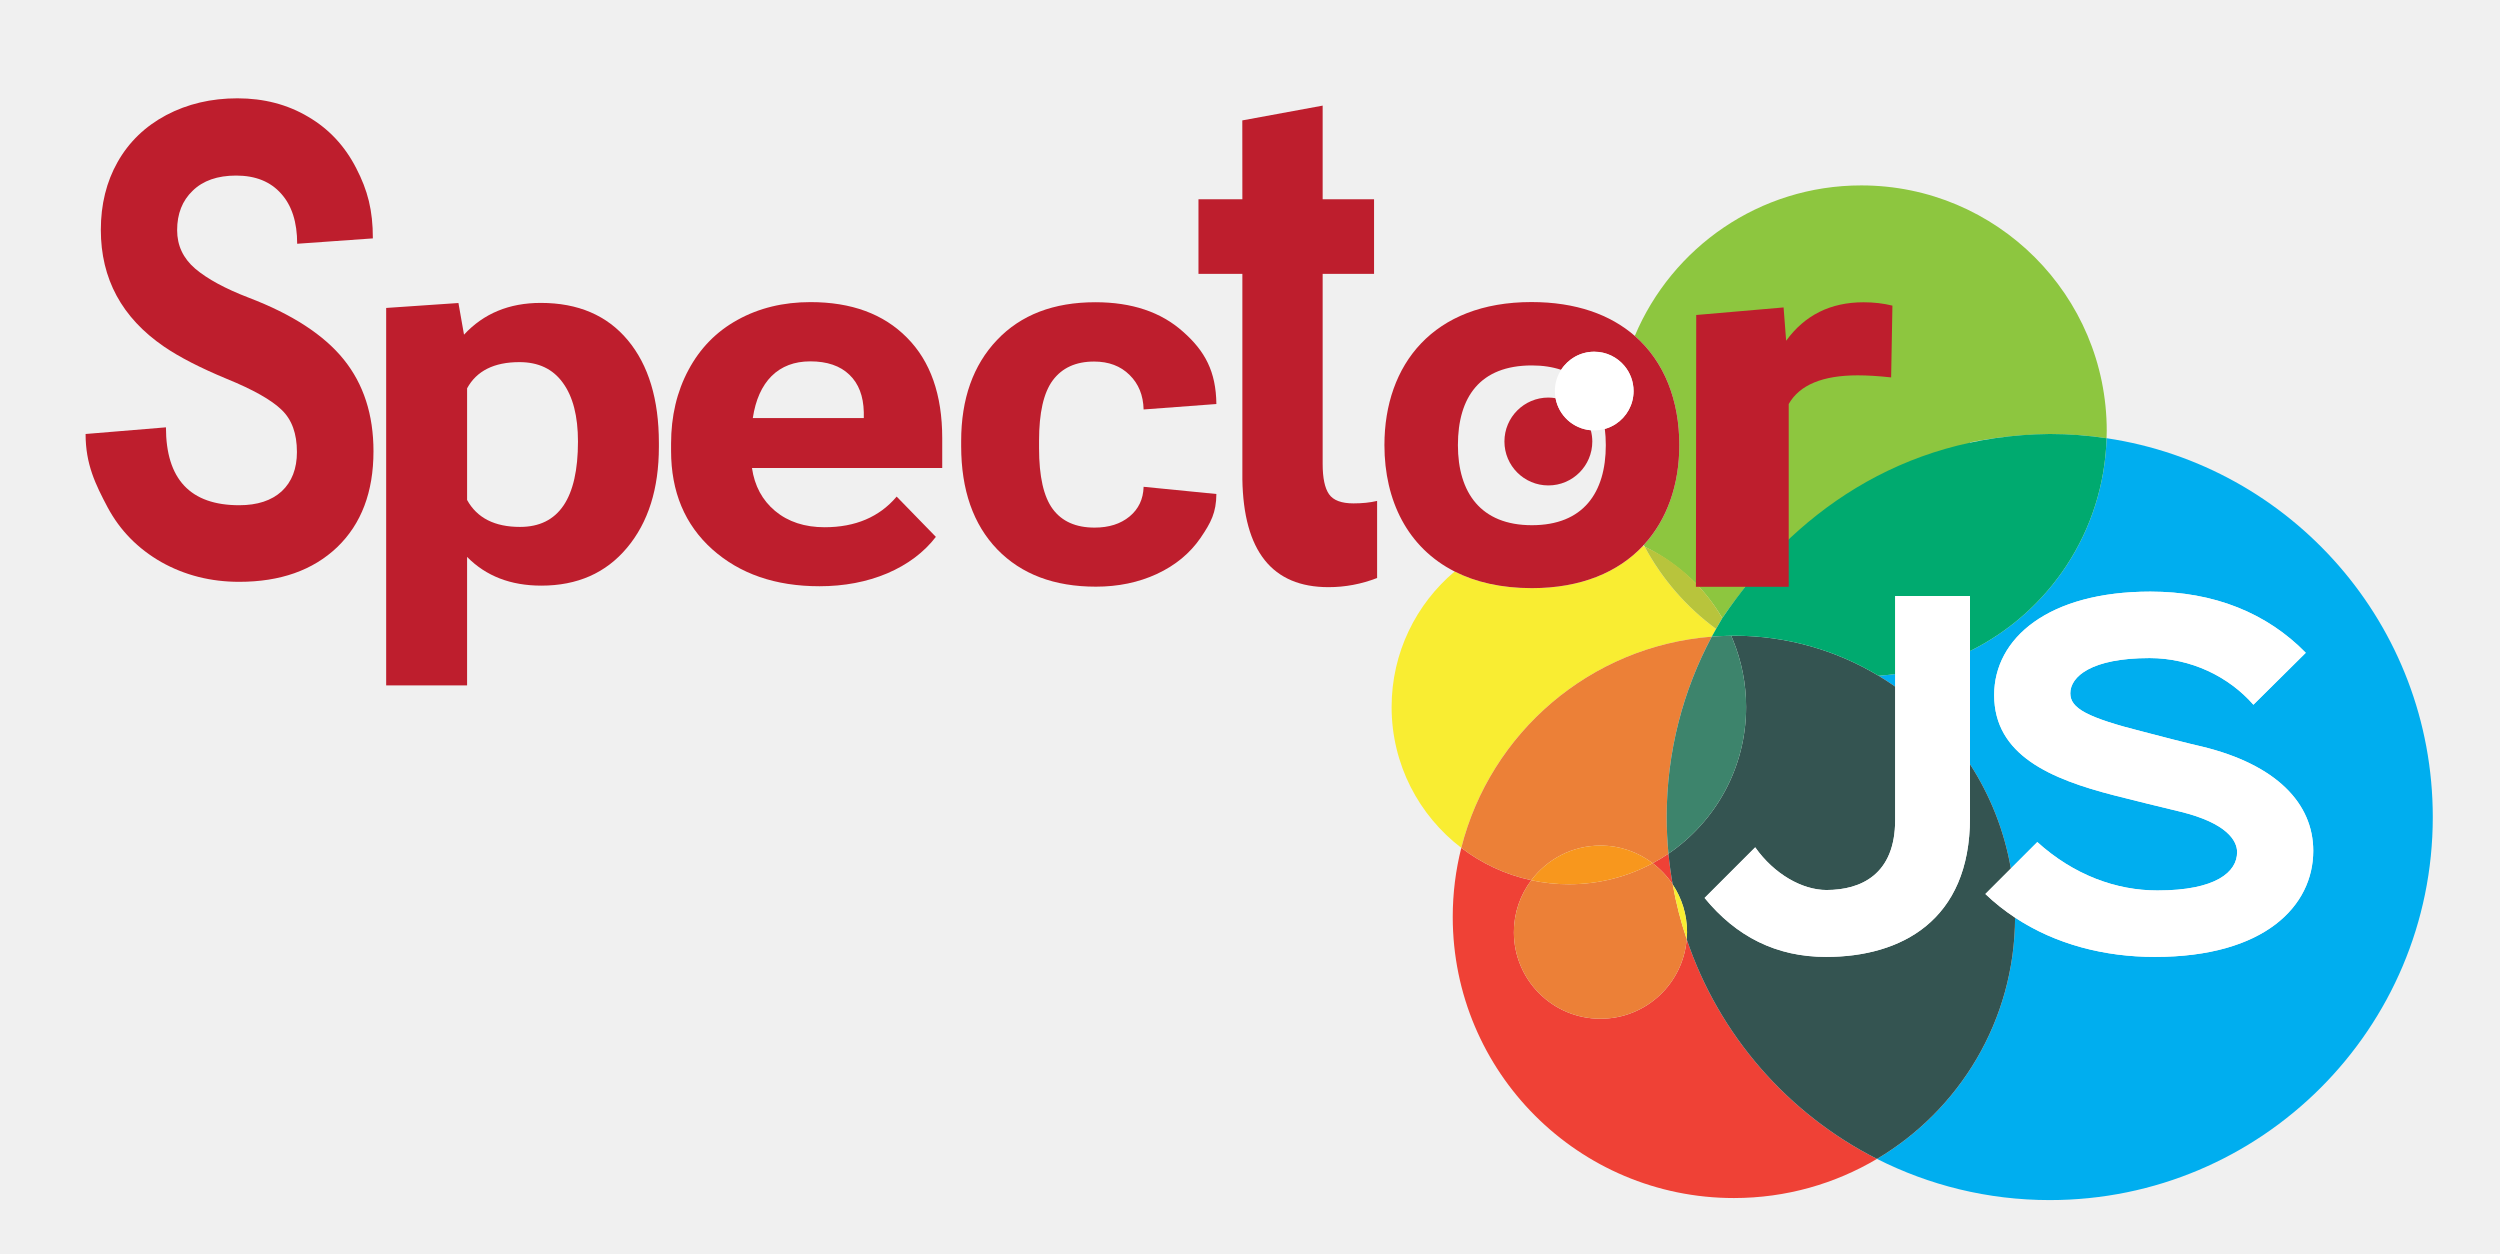
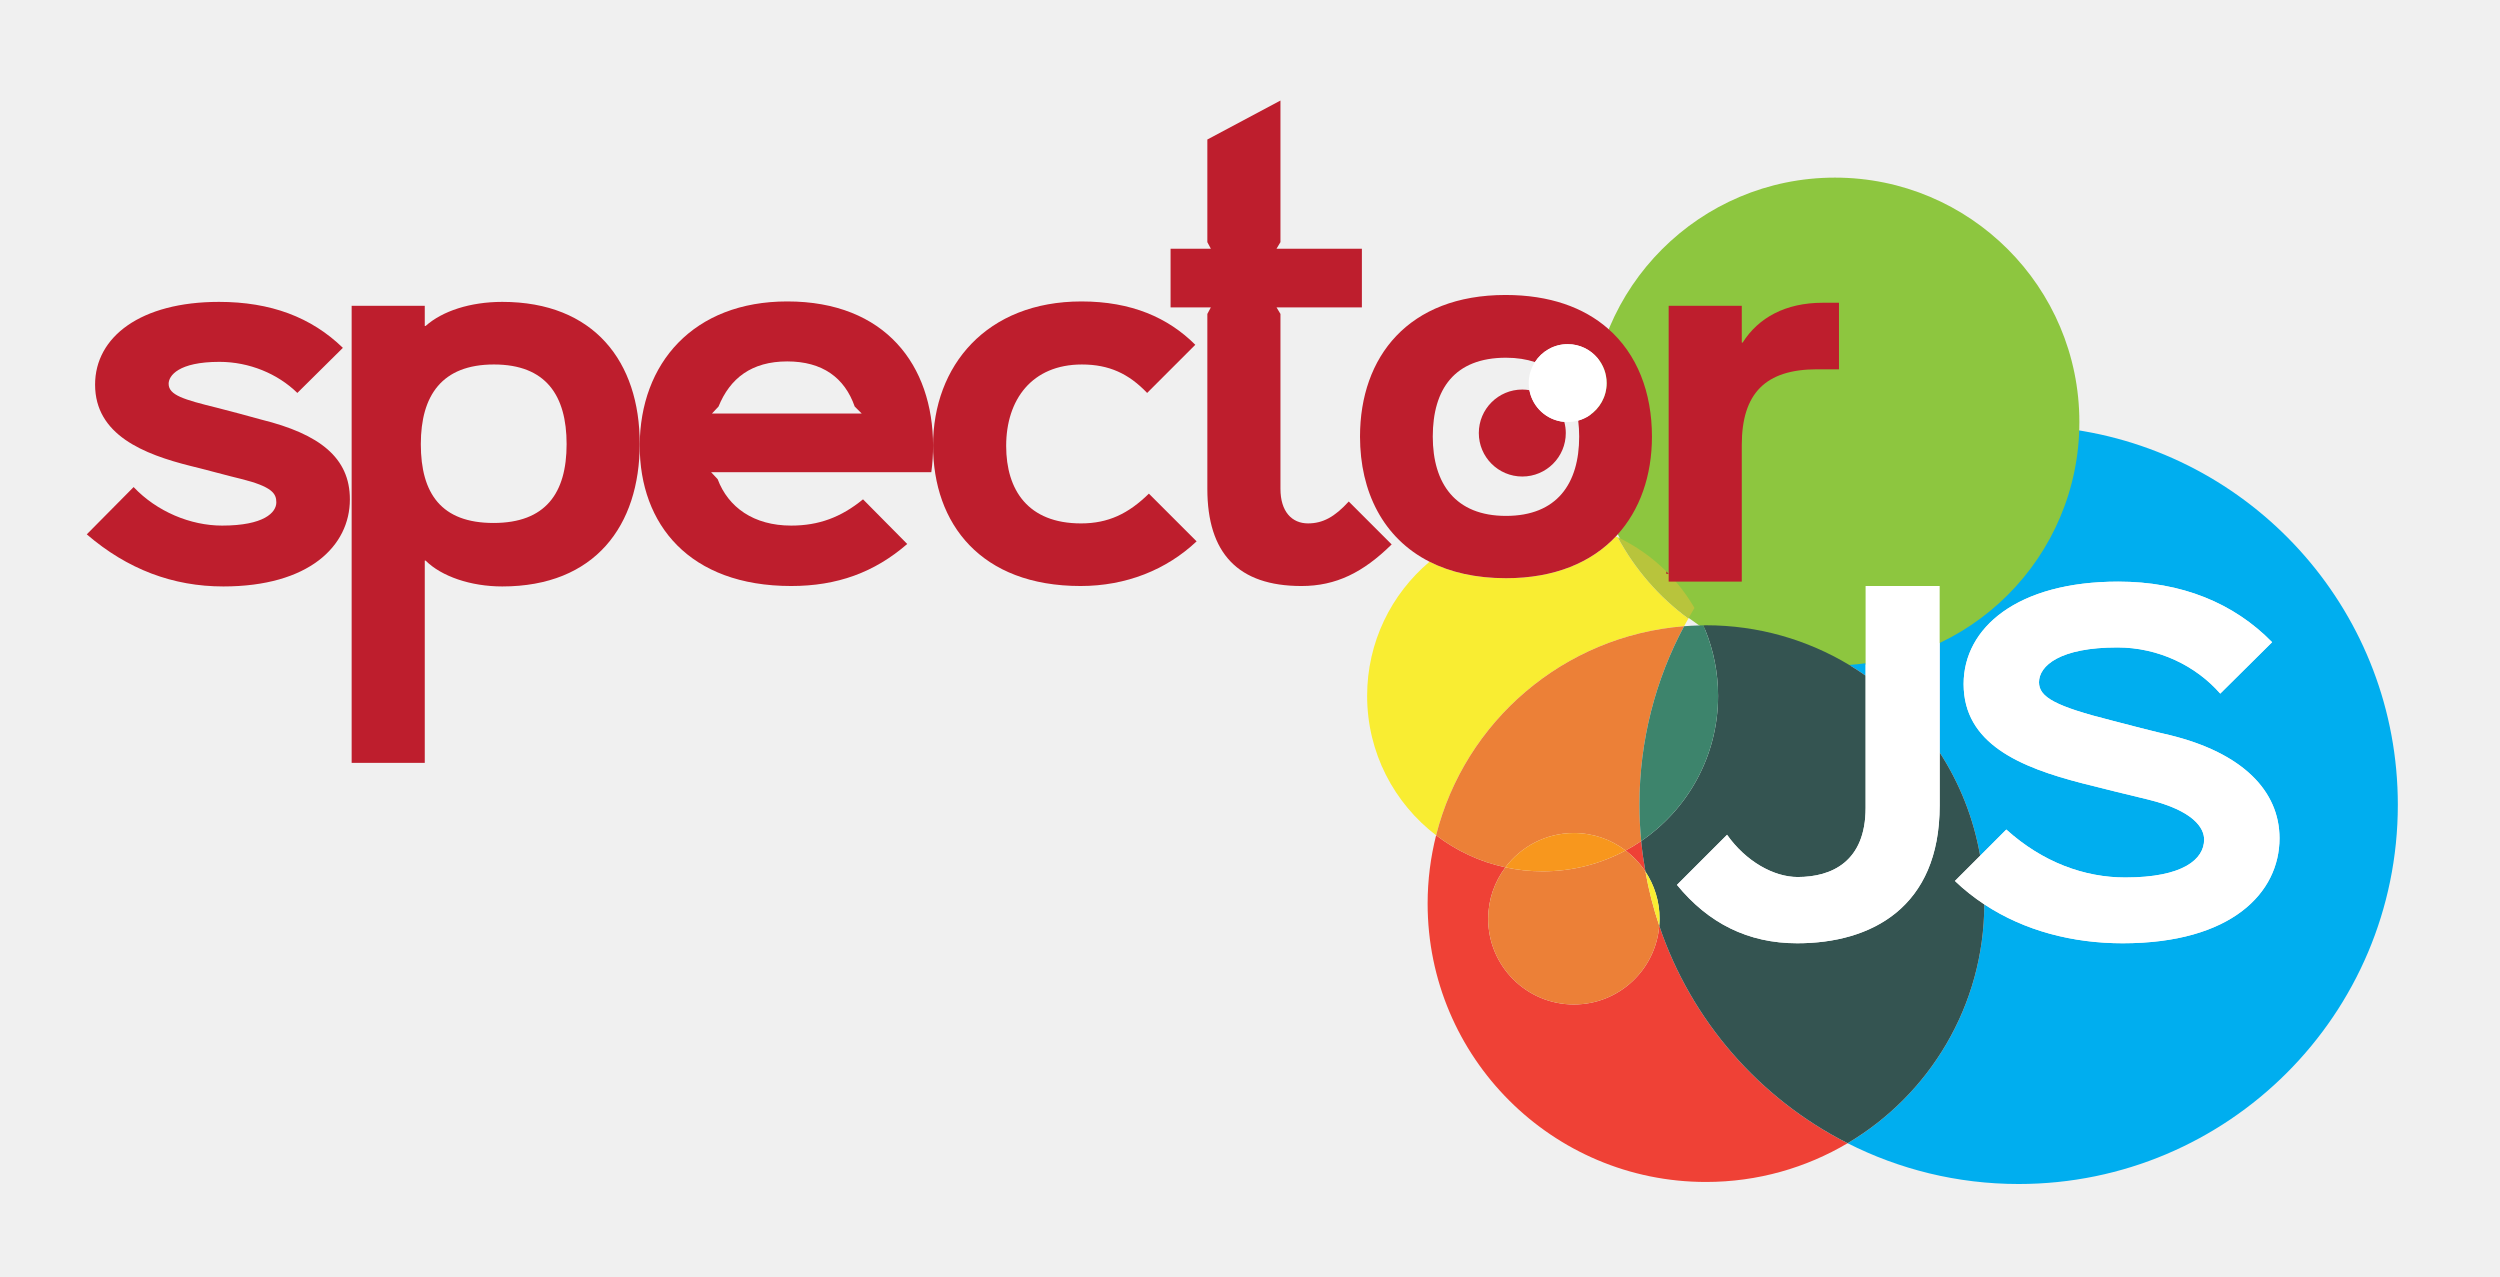
- <svg xmlns="http://www.w3.org/2000/svg" version="1.0" id="Layer_1" x="0px" y="0px" width="409px" height="205px" viewBox="0 0 409 205" enable-background="new 0 0 409 205" xml:space="preserve">
-   <defs id="defs3787">
-     <clipPath clipPathUnits="userSpaceOnUse" id="clipPath4671">
-       <g id="use4673">
-         <flowRoot transform="matrix(0.8574988,0,0,1.007235,-2.126667,-84.53965)" style="font-style:normal;font-variant:normal;font-weight:bold;font-stretch:normal;font-size:85.333px;line-height:1.25;font-family:sans-serif;-inkscape-font-specification:'sans-serif Bold';letter-spacing:-3.99px;word-spacing:0px;fill:#001e2d;fill-opacity:1;stroke:none" id="flowRoot4686" xml:space="preserve">
-           <flowRegion style="font-style:normal;font-variant:normal;font-weight:bold;font-stretch:normal;font-size:85.333px;line-height:1.25;font-family:sans-serif;-inkscape-font-specification:'sans-serif Bold';letter-spacing:-3.99px;fill:#001e2d;fill-opacity:1" id="flowRegion4682">
-             <rect style="font-style:normal;font-variant:normal;font-weight:bold;font-stretch:normal;font-size:85.333px;line-height:1.25;font-family:sans-serif;-inkscape-font-specification:'sans-serif Bold';letter-spacing:-3.99px;fill:#001e2d;fill-opacity:1" y="101.539" x="17.243" height="149.379" width="373.157" id="rect4680" />
-           </flowRegion>
-           <flowPara style="font-style:normal;font-variant:normal;font-weight:bold;font-stretch:normal;font-size:85.333px;line-height:1.25;font-family:sans-serif;-inkscape-font-specification:'sans-serif Bold';letter-spacing:-3.99px;fill:#001e2d;fill-opacity:1" id="flowPara4684">Spector</flowPara>
-         </flowRoot>
-       </g>
-     </clipPath>
-   </defs>
-   <path style="fill:none" id="path3680" d="m 40.307,59.785 c -8.569,0 -11.953,5.04 -11.953,13.105 0,7.993 3.456,12.961 12.025,12.961 8.569,0 11.953,-4.896 11.953,-12.961 0,-8.065 -3.457,-13.105 -12.025,-13.105 z" />
-   <path style="fill:none" id="path3682" d="m 96.106,75.77 c -1.944,0 -3.816,0 -6.265,0.144 -2.376,0.072 -4.896,0.288 -7.128,0.792 -4.537,0.936 -6.409,2.52 -6.409,4.824 0,3.313 4.32,4.752 9.001,4.752 3.672,0 12.385,-0.432 12.385,-4.968 v -4.32 l 0.019,-1.223 C 97.276,75.699 96.394,75.77 96.106,75.77 Z" />
-   <path style="fill:none" id="path3684" d="m 268.777,89.316 c 0.101,0.046 0.203,0.09 0.303,0.137 -0.053,-0.1 -0.102,-0.202 -0.154,-0.302 -0.05,0.055 -0.098,0.111 -0.149,0.165 z" />
-   <path style="fill:none" id="path3686" d="m 260.253,70.388 c 0.156,0.588 0.247,1.204 0.247,1.841 0,3.969 -3.218,7.188 -7.188,7.188 -3.97,0 -7.188,-3.218 -7.188,-7.188 0,-3.97 3.218,-7.188 7.188,-7.188 0.4,0 0.791,0.041 1.174,0.104 -0.07,-0.379 -0.111,-0.768 -0.111,-1.167 0,-1.281 0.379,-2.472 1.024,-3.475 -1.386,-0.461 -2.968,-0.719 -4.784,-0.719 -8.497,0 -12.098,5.184 -12.098,13.033 0,7.777 3.745,13.105 12.098,13.105 8.425,0 12.097,-5.329 12.097,-13.105 0,-0.919 -0.056,-1.801 -0.16,-2.646 -0.554,0.155 -1.136,0.245 -1.739,0.245 -0.189,0.001 -0.375,-0.012 -0.56,-0.028 z" />
-   <path style="fill:none" id="path3688" d="m 137.434,59.785 c -8.569,0 -11.953,5.04 -11.953,13.105 0,7.993 3.456,12.961 12.025,12.961 8.569,0 11.953,-4.896 11.953,-12.961 -0.001,-8.065 -3.457,-13.105 -12.025,-13.105 z" />
-   <path style="fill:#00aeef" id="path3690" d="m 344.635,71.691 c -0.446,15.286 -9.424,28.425 -22.345,34.821 v 18.515 c 3.294,5.084 5.609,10.857 6.686,17.059 l 4.326,-4.326 c 5.977,5.4 12.89,7.92 19.658,7.92 9.577,0 13.033,-3.023 13.033,-6.264 0,-1.873 -1.656,-4.753 -9.289,-6.625 -1.296,-0.288 -9.433,-2.305 -10.801,-2.664 -10.369,-2.664 -19.658,-6.553 -19.658,-16.418 0,-9.289 8.857,-16.921 25.563,-16.921 10.441,0 19.082,3.528 25.418,10.009 l -8.568,8.496 c -4.032,-4.607 -10.225,-7.632 -16.993,-7.632 -9.505,0 -12.962,3.025 -12.962,5.761 0,2.447 2.665,3.96 12.098,6.336 1.296,0.36 8.064,2.088 9.433,2.377 12.169,2.951 18.218,9.288 18.218,17.064 0,9.001 -7.921,17.354 -25.923,17.354 -8.234,0 -16.236,-2.053 -22.862,-6.428 -0.045,16.802 -9.102,31.479 -22.59,39.471 8.493,4.3 18.089,6.738 28.26,6.738 34.609,0 62.666,-28.057 62.666,-62.667 -0.002,-31.449 -23.17,-57.482 -53.368,-61.976 z" />
-   <path style="fill:#00aeef" id="path3692" d="m 307.338,110.556 c 0.927,0.558 1.828,1.152 2.711,1.772 v -2.053 c -0.895,0.124 -1.799,0.217 -2.711,0.281 z" />
-   <g id="g3696">
-     <path style="fill:#ef4136" id="path3694" d="m 273.656,144.699 c -0.295,-1.659 -0.535,-3.338 -0.696,-5.039 -0.829,0.563 -1.688,1.085 -2.576,1.563 1.275,0.967 2.387,2.138 3.272,3.476 z" />
-   </g>
-   <g id="g3700">
-     <path style="fill:#ef4136" id="path3698" d="m 275.944,153.659 c -0.591,7.28 -6.675,13.009 -14.108,13.009 -7.824,0 -14.167,-6.344 -14.167,-14.167 0,-3.19 1.067,-6.126 2.848,-8.494 -4.234,-0.915 -8.124,-2.754 -11.449,-5.298 -0.911,3.613 -1.4,7.395 -1.4,11.291 0,25.404 20.595,46 45.999,46 8.55,0 16.55,-2.341 23.409,-6.404 -14.569,-7.376 -25.859,-20.268 -31.132,-35.937 z" />
-   </g>
-   <g id="g3704">
-     <path d="m 300.294,59.785 c -6.624,0 -11.16,3.24 -11.16,9.217 v 22.334 c 5.881,-6.414 13.081,-11.593 21.169,-15.122 v -7.717 c 0,-5.472 -1.367,-8.712 -10.009,-8.712 z" id="path3702" style="fill:#8dc63f" />
-   </g>
-   <g id="g3708">
-     <path d="m 281.763,101.137 c 1.213,-1.834 2.809,-3.879 4.199,-5.686 L 277.499,95.499 c 1.64,1.694 3.073,3.586 4.264,5.638 z" id="path3706" style="fill:#8dc63f" />
-   </g>
-   <g id="g4740">
-     <g id="g3712">
-       <path style="fill:#8dc63f" id="path3710" d="m 304.498,30.333 c -16.672,0 -30.969,10.158 -37.046,24.621 4.865,4.24 7.285,10.581 7.285,17.863 0,6.41 -1.952,12.144 -5.812,16.334 0.053,0.1 0.102,0.202 0.154,0.302 2.994,1.42 6.097,3.737 8.42,6.046 25.877,1.409 1.235,2.143 32.826,-0.166 18.805,0.581 -2.601,0.486 11.93,0.166 l 0.058,-23.135 c 7.743,-1.505 15.059,-1.731 22.32,-0.672 0.012,-0.396 0.03,-0.792 0.03,-1.191 0.002,-22.185 -17.981,-40.168 -40.165,-40.168 z" />
+ <svg xmlns="http://www.w3.org/2000/svg" version="1.0" id="Layer_1" x="0px" y="0px" width="394.016px" height="201.26px" viewBox="0 0 394.016 201.26" enable-background="new 0 0 394.016 201.26" xml:space="preserve">
+   <g>
+     <path fill="#00AEEF" d="M327.017,67.735c-0.424,14.577-8.988,27.109-21.311,33.208v17.657c3.143,4.849,5.352,10.354,6.377,16.271   l4.125-4.129c5.701,5.15,12.295,7.556,18.748,7.556c9.133,0,12.43-2.886,12.43-5.976c0-1.785-1.58-4.532-8.859-6.317   c-1.236-0.274-8.994-2.198-10.301-2.542c-9.889-2.539-18.748-6.248-18.748-15.656c0-8.859,8.447-16.138,24.381-16.138   c9.957,0,18.195,3.364,24.238,9.545l-8.172,8.104c-3.842-4.394-9.75-7.278-16.205-7.278c-9.064,0-12.361,2.885-12.361,5.493   c0,2.335,2.543,3.778,11.537,6.043c1.234,0.344,7.693,1.993,8.996,2.265c11.605,2.816,17.375,8.859,17.375,16.277   c0,8.582-7.557,16.549-24.723,16.549c-7.854,0-15.484-1.957-21.805-6.131c-0.043,16.024-8.68,30.021-21.542,37.644   c8.101,4.102,17.249,6.427,26.952,6.427c33.002,0,59.764-26.758,59.764-59.764C377.913,96.848,355.815,72.021,327.017,67.735z" />
+     <circle fill="#8DC63F" cx="289.197" cy="66.519" r="38.525" />
+     <path fill="#00AEEF" d="M291.447,104.799c0.884,0.531,1.745,1.098,2.585,1.691v-1.958   C293.179,104.65,292.317,104.737,291.447,104.799z" />
+     <g>
+       <path fill="#EF4136" d="M259.328,137.361c-0.281-1.582-0.514-3.183-0.666-4.807c-0.789,0.539-1.611,1.035-2.457,1.49    C257.422,134.969,258.482,136.084,259.328,137.361z" />
+     </g>
+     <g>
+       <path fill="#EF4136" d="M261.51,145.907c-0.564,6.942-6.369,12.405-13.455,12.405c-7.463,0-13.512-6.05-13.512-13.512    c0-3.042,1.02-5.842,2.715-8.101c-4.039-0.87-7.748-2.624-10.918-5.052c-0.868,3.445-1.337,7.051-1.337,10.77    c0,24.227,19.642,43.868,43.871,43.868c8.153,0,15.78-2.233,22.323-6.107C277.305,173.145,266.535,160.85,261.51,145.907z" />
+     </g>
+     <g>
+       <path fill="#345451" d="M308.106,138.847l3.977-3.976c-1.025-5.916-3.234-11.422-6.377-16.271v8.366    c0,16.068-10.781,21.699-22.452,21.699c-7.762,0-14.01-3.16-18.955-9.203l7.896-7.895c2.954,4.188,7.351,6.658,11.126,6.658    c5.355,0,10.712-2.4,10.712-10.916v-20.82c-0.84-0.594-1.701-1.16-2.585-1.691c-6.596-3.967-14.316-6.252-22.573-6.252    c-0.144,0-0.281,0.01-0.425,0.011c0.107,0.239,0.211,0.481,0.309,0.726c1.301,3.209,2.026,6.714,2.026,10.389    c0,9.516-4.807,17.906-12.122,22.883c0.152,1.624,0.385,3.225,0.666,4.807c1.41,2.135,2.235,4.689,2.235,7.439    c0,0.375-0.026,0.74-0.054,1.106c5.025,14.942,15.795,27.237,29.688,34.271c12.862-7.623,21.499-21.619,21.542-37.644    C311.101,141.453,309.548,140.23,308.106,138.847z" />
+     </g>
+     <g>
+       <path fill="#F9ED32" d="M265.422,98.695c0.217-0.406,0.443-0.807,0.672-1.205c-4.6-3.379-8.418-7.756-11.131-12.816    c-0.096-0.046-0.191-0.087-0.29-0.132c-3.847,4.083-9.629,6.585-17.321,6.585c-4.758,0-8.771-0.937-12.05-2.597    c-6.011,5.073-9.834,12.66-9.834,21.141c0,8.963,4.265,16.924,10.872,21.977C230.867,113.707,246.451,100.173,265.422,98.695z" />
+     </g>
+     <g>
+       <path fill="#EC8037" d="M248.055,131.291c3.065,0,5.882,1.033,8.15,2.754c0.846-0.455,1.668-0.951,2.457-1.49    c-0.178-1.882-0.278-3.785-0.278-5.713c0-10.18,2.55-19.758,7.038-28.146c-18.971,1.478-34.555,15.012-39.082,32.953    c3.17,2.428,6.879,4.182,10.918,5.052C239.725,133.422,243.636,131.291,248.055,131.291z" />
+     </g>
+     <g>
+       <path fill="#B8C43C" d="M262.992,90.44h-0.373v-0.384c-2.216-2.201-4.801-4.029-7.656-5.382c2.713,5.06,6.531,9.437,11.131,12.816    c0.316-0.563,0.629-1.124,0.964-1.673C265.922,93.86,264.554,92.055,262.992,90.44z" />
+     </g>
+     <g>
+       <path fill="#3D846C" d="M268.758,99.283c-0.098-0.244-0.201-0.486-0.309-0.726c-0.263,0.002-0.525,0.013-0.793,0.021    c-0.75,0.021-1.494,0.06-2.234,0.117c-4.488,8.389-7.038,17.967-7.038,28.146c0,1.928,0.101,3.831,0.278,5.713    c7.315-4.977,12.122-13.367,12.122-22.883C270.784,105.997,270.059,102.492,268.758,99.283z" />
+     </g>
+     <g>
+       <path fill="#EC8037" d="M256.205,134.045c-3.893,2.096-8.348,3.285-13.078,3.285c-2.016,0-3.977-0.219-5.869-0.63    c-1.695,2.259-2.715,5.059-2.715,8.101c0,7.462,6.049,13.512,13.512,13.512c7.086,0,12.891-5.463,13.455-12.405    c-0.933-2.765-1.664-5.618-2.182-8.546C258.482,136.084,257.422,134.969,256.205,134.045z" />
+     </g>
+     <g>
+       <path fill="#F9ED32" d="M261.563,144.801c0-2.75-0.825-5.305-2.235-7.439c0.518,2.928,1.249,5.781,2.182,8.546    C261.537,145.541,261.563,145.176,261.563,144.801z" />
+     </g>
+     <g>
+       <path fill="#F8971D" d="M256.205,134.045c-2.269-1.721-5.085-2.754-8.15-2.754c-4.419,0-8.33,2.131-10.797,5.409    c1.893,0.411,3.854,0.63,5.869,0.63C247.857,137.33,252.313,136.141,256.205,134.045z" />
+     </g>
+     <g>
+       <path fill="none" d="M246.543,66.492c0.15,0.561,0.236,1.148,0.236,1.755c0,3.786-3.068,6.855-6.854,6.855    s-6.854-3.07-6.854-6.855c0-3.785,3.068-6.854,6.854-6.854c0.382,0,0.755,0.039,1.118,0.099c-0.066-0.361-0.105-0.731-0.105-1.112    c0-1.223,0.361-2.358,0.979-3.314c-1.324-0.44-2.832-0.687-4.564-0.687c-8.102,0-11.537,4.945-11.537,12.43    c0,7.417,3.57,12.499,11.537,12.499c8.036,0,11.537-5.082,11.537-12.499c0-0.877-0.054-1.717-0.152-2.523    c-0.528,0.148-1.084,0.233-1.66,0.233C246.898,66.519,246.72,66.508,246.543,66.492z" />
+       <path fill="#BE1E2D" d="M239.925,75.103c3.786,0,6.854-3.07,6.854-6.855c0-0.607-0.086-1.194-0.236-1.755    c-2.767-0.239-5.007-2.312-5.5-5c-0.363-0.06-0.736-0.099-1.118-0.099c-3.786,0-6.854,3.069-6.854,6.854    C233.07,72.033,236.139,75.103,239.925,75.103z" />
+       <path fill="#BE1E2D" d="M253.41,51.773c-3.803-3.314-9.168-5.283-16.125-5.283c-15.316,0-22.938,9.751-22.938,22.318    c0,8.679,3.639,16.014,10.954,19.723c3.278,1.66,7.292,2.597,12.05,2.597c7.692,0,13.475-2.503,17.321-6.585    c0.049-0.051,0.094-0.105,0.143-0.156c3.68-3.997,5.543-9.465,5.543-15.578C260.358,61.864,258.049,55.816,253.41,51.773z     M237.352,56.379c1.732,0,3.24,0.247,4.564,0.687c1.09-1.697,2.992-2.825,5.16-2.825c1.902,0,3.598,0.863,4.723,2.218    c0.886,1.063,1.419,2.43,1.419,3.922c0,2.139-1.099,4.021-2.759,5.12c-0.521,0.347-1.104,0.612-1.723,0.786    c0.099,0.806,0.152,1.646,0.152,2.523c0,7.417-3.501,12.499-11.537,12.499c-7.967,0-11.537-5.082-11.537-12.499    C225.814,61.324,229.25,56.379,237.352,56.379z" />
+     </g>
+     <path fill="#BE1E2D" d="M262.992,90.44c-0.125-0.128-0.246-0.259-0.373-0.384v0.384H262.992z" />
+     <g>
+       <path fill="#FFFFFF" d="M294.032,104.532v1.958v20.82c0,8.516-5.356,10.916-10.712,10.916c-3.775,0-8.172-2.471-11.126-6.658    l-7.896,7.895c4.945,6.043,11.193,9.203,18.955,9.203c11.671,0,22.452-5.631,22.452-21.699v-8.366v-17.657v-8.588h-11.674V104.532    z" />
+       <path fill="#FFFFFF" d="M341.892,115.84c-1.303-0.271-7.762-1.921-8.996-2.265c-8.994-2.265-11.537-3.708-11.537-6.043    c0-2.608,3.297-5.493,12.361-5.493c6.455,0,12.363,2.885,16.205,7.278l8.172-8.104c-6.043-6.181-14.281-9.545-24.238-9.545    c-15.934,0-24.381,7.278-24.381,16.138c0,9.408,8.859,13.117,18.748,15.656c1.307,0.344,9.064,2.268,10.301,2.542    c7.279,1.785,8.859,4.532,8.859,6.317c0,3.09-3.297,5.976-12.43,5.976c-6.453,0-13.047-2.405-18.748-7.556l-4.125,4.129    l-3.977,3.976c1.441,1.384,2.994,2.606,4.633,3.688c6.32,4.174,13.951,6.131,21.805,6.131c17.166,0,24.723-7.967,24.723-16.549    C359.267,124.699,353.497,118.656,341.892,115.84z" />
+       <path fill="#FFFFFF" d="M247.076,54.24c-2.168,0-4.07,1.128-5.16,2.825c-0.617,0.956-0.979,2.092-0.979,3.314    c0,0.381,0.039,0.751,0.105,1.112c0.493,2.688,2.733,4.761,5.5,5c0.177,0.016,0.355,0.027,0.533,0.027    c0.576,0,1.132-0.085,1.66-0.233c0.619-0.174,1.201-0.438,1.723-0.786c1.66-1.099,2.759-2.981,2.759-5.12    c0-1.492-0.533-2.858-1.419-3.922C250.674,55.104,248.979,54.24,247.076,54.24z" />
    </g>
  </g>
-   <g id="g3718">
-     <path style="fill:#345451" id="path3716" d="m 324.806,146.256 4.17,-4.17 c -1.076,-6.201 -3.392,-11.975 -6.686,-17.059 v 8.771 c 0,16.85 -11.305,22.754 -23.546,22.754 -8.137,0 -14.689,-3.313 -19.874,-9.648 l 8.28,-8.281 c 3.097,4.393 7.705,6.984 11.665,6.984 5.617,0 11.233,-2.52 11.233,-11.448 v -21.831 c -0.883,-0.62 -1.784,-1.215 -2.711,-1.772 -6.916,-4.16 -15.014,-6.556 -23.672,-6.556 -0.148,0 -0.294,0.01 -0.442,0.011 0.11,0.251 0.218,0.505 0.321,0.76 1.365,3.365 2.124,7.041 2.124,10.896 0,9.977 -5.039,18.774 -12.709,23.993 0.161,1.701 0.401,3.38 0.696,5.039 1.479,2.238 2.347,4.918 2.347,7.802 0,0.392 -0.027,0.775 -0.059,1.158 5.272,15.669 16.563,28.561 31.131,35.937 13.488,-7.991 22.545,-22.669 22.59,-39.471 -1.717,-1.135 -3.347,-2.416 -4.858,-3.869 z" />
-   </g>
-   <g id="g3722">
-     <path style="fill:#f9ed32" id="path3720" d="m 280.048,104.155 c 0.228,-0.426 0.467,-0.845 0.704,-1.265 -4.822,-3.542 -8.826,-8.131 -11.672,-13.438 -0.1,-0.047 -0.202,-0.091 -0.303,-0.137 -4.033,4.28 -10.097,6.904 -18.162,6.904 -4.989,0 -9.198,-0.98 -12.635,-2.722 -6.305,5.32 -10.313,13.275 -10.313,22.169 0,9.396 4.472,17.743 11.399,23.042 4.75,-18.813 21.09,-33.003 40.982,-34.553 z" />
-   </g>
-   <g id="g3726">
-     <path style="fill:#ec8037" id="path3724" d="m 261.836,138.334 c 3.215,0 6.17,1.084 8.548,2.889 0.888,-0.478 1.747,-0.999 2.576,-1.563 -0.188,-1.974 -0.292,-3.971 -0.292,-5.993 0,-10.672 2.675,-20.717 7.38,-29.512 -19.892,1.549 -36.231,15.739 -40.98,34.554 3.325,2.544 7.215,4.383 11.449,5.298 2.585,-3.439 6.686,-5.673 11.319,-5.673 z" />
-   </g>
-   <g id="g3730">
-     <path style="fill:#b8c43c" id="path3728" d="m 269.08,89.453 c 2.846,5.306 6.85,9.896 11.672,13.438 0.332,-0.587 0.66,-1.178 1.011,-1.753 -2.947,-5.22 -7.831,-9.537 -12.683,-11.685 z" />
-   </g>
-   <g id="g3734">
-     <path style="fill:#00aa6f" id="path3732" d="m 335.335,71 c -24.436,0.241 -42.188,13.244 -53.573,30.138 -0.351,0.576 -0.679,1.166 -1.011,1.753 -0.237,0.42 -0.477,0.838 -0.704,1.265 0.776,-0.061 1.558,-0.102 2.344,-0.123 0.277,-0.008 0.554,-0.019 0.832,-0.021 0.148,-0.001 0.294,-0.011 0.442,-0.011 8.658,0 16.756,2.396 23.672,6.556 0.912,-0.063 1.816,-0.156 2.711,-0.28 V 97.508 h 12.241 v 9.004 C 335.21,100.116 344.187,86.977 344.634,71.691 341.6,71.24 338.496,71 335.335,71 Z" />
-   </g>
-   <g id="g3738">
-     <path style="fill:#3d846c" id="path3736" d="m 283.545,104.771 c -0.104,-0.255 -0.211,-0.509 -0.321,-0.76 -0.278,0.002 -0.555,0.013 -0.832,0.021 -0.786,0.021 -1.567,0.063 -2.344,0.123 -4.705,8.795 -7.38,18.84 -7.38,29.512 0,2.022 0.104,4.02 0.292,5.993 7.67,-5.219 12.709,-14.017 12.709,-23.993 0,-3.854 -0.759,-7.531 -2.124,-10.896 z" />
-   </g>
-   <g id="g3742">
-     <path style="fill:#ec8037" id="path3740" d="m 270.384,141.223 c -4.084,2.195 -8.753,3.444 -13.715,3.444 -2.111,0 -4.169,-0.231 -6.152,-0.66 -1.78,2.368 -2.848,5.304 -2.848,8.494 0,7.823 6.343,14.167 14.167,14.167 7.434,0 13.518,-5.729 14.108,-13.009 -0.976,-2.898 -1.743,-5.89 -2.288,-8.96 -0.885,-1.338 -1.997,-2.509 -3.272,-3.476 z" />
-   </g>
-   <g id="g3746">
-     <path style="fill:#f9ed32" id="path3744" d="m 276.003,152.501 c 0,-2.884 -0.867,-5.563 -2.347,-7.802 0.545,3.07 1.313,6.062 2.288,8.96 0.032,-0.383 0.059,-0.766 0.059,-1.158 z" />
-   </g>
-   <g id="g3750">
-     <path style="fill:#f8971d" id="path3748" d="m 270.384,141.223 c -2.378,-1.805 -5.333,-2.889 -8.548,-2.889 -4.633,0 -8.734,2.234 -11.319,5.673 1.983,0.429 4.041,0.66 6.152,0.66 4.962,0 9.631,-1.249 13.715,-3.444 z" />
-   </g>
-   <path d="m 253.313,79.417 c 3.97,0 7.188,-3.218 7.188,-7.188 0,-0.637 -0.091,-1.252 -0.247,-1.841 -2.902,-0.25 -5.251,-2.424 -5.767,-5.243 -0.383,-0.063 -0.773,-0.104 -1.174,-0.104 -3.97,0 -7.188,3.218 -7.188,7.188 0,3.97 3.218,7.188 7.188,7.188 z" id="path3752" style="fill:#be1e2d" />
-   <path d="m 267.452,54.955 c -3.986,-3.475 -9.612,-5.539 -16.909,-5.539 -16.058,0 -24.051,10.225 -24.051,23.402 0,9.101 3.815,16.792 11.488,20.68 3.437,1.742 7.646,2.722 12.635,2.722 8.065,0 14.129,-2.624 18.162,-6.904 0.051,-0.054 0.099,-0.11 0.148,-0.165 3.859,-4.19 5.812,-9.924 5.812,-16.334 0,-7.281 -2.42,-13.623 -7.285,-17.862 z m -16.837,4.83 c 1.816,0 3.398,0.258 4.784,0.719 1.145,-1.78 3.139,-2.962 5.413,-2.962 1.991,0 3.771,0.905 4.952,2.326 0.927,1.115 1.485,2.548 1.485,4.112 0,2.244 -1.149,4.217 -2.89,5.369 -0.55,0.364 -1.159,0.642 -1.809,0.824 0.104,0.845 0.16,1.726 0.16,2.646 0,7.777 -3.672,13.105 -12.097,13.105 -8.353,0 -12.098,-5.329 -12.098,-13.105 0.003,-7.85 3.603,-13.034 12.1,-13.034 z" id="path3764" style="fill:#be1e2d" />
-   <g id="g3780">
-     <path style="fill:#ffffff" id="path3774" d="m 310.049,110.275 v 2.053 21.831 c 0,8.929 -5.616,11.448 -11.233,11.448 -3.96,0 -8.568,-2.592 -11.665,-6.984 l -8.28,8.281 c 5.185,6.336 11.737,9.648 19.874,9.648 12.241,0 23.546,-5.904 23.546,-22.754 v -8.771 -18.515 -9.004 H 310.05 v 12.767 z" />
-     <path style="fill:#ffffff" id="path3776" d="m 360.232,122.135 c -1.368,-0.289 -8.137,-2.017 -9.433,-2.377 -9.433,-2.376 -12.098,-3.889 -12.098,-6.336 0,-2.736 3.457,-5.761 12.962,-5.761 6.769,0 12.961,3.025 16.993,7.632 l 8.568,-8.496 c -6.336,-6.48 -14.977,-10.009 -25.418,-10.009 -16.705,0 -25.563,7.632 -25.563,16.921 0,9.865 9.289,13.754 19.658,16.418 1.368,0.359 9.505,2.376 10.801,2.664 7.633,1.872 9.289,4.752 9.289,6.625 0,3.24 -3.456,6.264 -13.033,6.264 -6.769,0 -13.682,-2.52 -19.658,-7.92 l -4.326,4.326 -4.17,4.17 c 1.512,1.453 3.142,2.734 4.859,3.869 6.626,4.375 14.628,6.428 22.862,6.428 18.002,0 25.923,-8.353 25.923,-17.354 0.002,-7.776 -6.047,-14.113 -18.216,-17.064 z" />
-     <path style="fill:#ffffff" id="path3778" d="m 260.813,57.542 c -2.274,0 -4.269,1.182 -5.413,2.962 -0.646,1.003 -1.024,2.194 -1.024,3.475 0,0.399 0.041,0.788 0.111,1.167 0.516,2.818 2.864,4.992 5.767,5.243 0.185,0.016 0.371,0.028 0.56,0.028 0.604,0 1.186,-0.089 1.739,-0.245 0.649,-0.182 1.259,-0.46 1.809,-0.824 1.74,-1.152 2.89,-3.125 2.89,-5.369 0,-1.563 -0.559,-2.997 -1.485,-4.112 -1.184,-1.42 -2.963,-2.325 -4.954,-2.325 z" />
-   </g>
-   <g aria-label="S " transform="scale(0.8870969,1.127273)" style="font-style:normal;font-variant:normal;font-weight:bold;font-stretch:normal;font-size:96.062px;line-height:1.25;font-family:Roboto;-inkscape-font-specification:'Roboto, Bold';font-variant-ligatures:normal;font-variant-caps:normal;font-variant-numeric:normal;font-feature-settings:normal;text-align:start;letter-spacing:0px;word-spacing:0px;writing-mode:lr-tb;text-anchor:start;fill:#be1e2d;fill-opacity:1;stroke:none;stroke-width:1.287" id="text4696">
-     <path d="m 54.759,65.583 c 0,-2.658 -0.938,-4.691 -2.814,-6.098 C 50.068,58.047 46.691,56.546 41.813,54.982 36.935,53.388 33.073,51.824 30.227,50.292 22.472,46.102 18.595,40.457 18.595,33.359 c 0,-3.69 1.032,-6.973 3.096,-9.85 2.095,-2.908 5.081,-5.175 8.959,-6.801 3.909,-1.626 8.287,-2.439 13.133,-2.439 4.878,0 9.225,0.891 13.04,2.674 3.815,1.751 6.77,4.237 8.865,7.458 2.126,3.221 3.076,6.1 3.076,10.197 l -13.958,0.779 c 0,-3.127 -0.985,-5.55 -2.955,-7.27 -1.97,-1.751 -4.737,-2.627 -8.302,-2.627 -3.44,0 -6.113,0.735 -8.021,2.205 -1.907,1.438 -2.861,3.346 -2.861,5.722 0,2.22 1.11,4.081 3.33,5.582 2.251,1.501 5.55,2.908 9.897,4.221 8.005,2.408 13.837,5.394 17.496,8.959 3.659,3.565 5.488,8.005 5.488,13.321 0,5.91 -2.236,10.554 -6.707,13.931 -4.472,3.346 -10.491,5.019 -18.058,5.019 -5.253,0 -10.038,-0.954 -14.353,-2.861 -4.315,-1.939 -7.614,-4.581 -9.897,-7.927 -2.251,-3.346 -4.079,-6.258 -4.079,-10.667 l 14.821,-0.966 c 0,7.536 4.503,11.304 13.509,11.304 3.346,0 5.957,-0.672 7.833,-2.017 1.876,-1.376 2.814,-3.283 2.814,-5.722 z" style="font-style:normal;font-variant:normal;font-weight:bold;font-stretch:normal;font-size:96.062px;font-family:Roboto;-inkscape-font-specification:'Roboto, Bold';font-variant-ligatures:normal;font-variant-caps:normal;font-variant-numeric:normal;font-feature-settings:normal;text-align:start;writing-mode:lr-tb;text-anchor:start;fill:#be1e2d;fill-opacity:1;stroke-width:1.287" id="path4554" />
-   </g>
-   <g aria-label="p" transform="matrix(1.066361,0,0,0.9596816,0,-2.620222)" style="font-style:normal;font-variant:normal;font-weight:bold;font-stretch:normal;font-size:87.975px;line-height:1.25;font-family:Roboto;-inkscape-font-specification:'Roboto, Bold';font-variant-ligatures:normal;font-variant-caps:normal;font-variant-numeric:normal;font-feature-settings:normal;text-align:start;letter-spacing:0px;word-spacing:0px;writing-mode:lr-tb;text-anchor:start;fill:#be1e2d;fill-opacity:1;stroke:none;stroke-width:1.178" id="text4700">
-     <path d="m 101.086,78.896 c 0,7.159 -1.632,12.901 -4.897,17.226 -3.236,4.296 -7.618,6.444 -13.145,6.444 -4.697,0 -8.491,-1.632 -11.384,-4.897 V 119.576 H 59.246 V 55.227 l 11.087,-0.842 0.855,5.396 c 3.007,-3.608 6.93,-5.413 11.77,-5.413 5.728,0 10.181,2.119 13.36,6.358 3.179,4.238 4.768,10.081 4.768,17.526 z m -12.414,-0.902 c 0,-4.324 -0.773,-7.661 -2.32,-10.009 -1.518,-2.348 -3.737,-3.522 -6.658,-3.522 -3.895,0 -6.572,1.489 -8.033,4.467 v 19.03 c 1.518,3.064 4.224,4.596 8.119,4.596 5.928,0 8.892,-4.854 8.892,-14.562 z" style="font-style:normal;font-variant:normal;font-weight:bold;font-stretch:normal;font-size:87.975px;font-family:Roboto;-inkscape-font-specification:'Roboto, Bold';font-variant-ligatures:normal;font-variant-caps:normal;font-variant-numeric:normal;font-feature-settings:normal;text-align:start;writing-mode:lr-tb;text-anchor:start;fill:#be1e2d;fill-opacity:1;stroke-width:1.178" id="path4557" />
-   </g>
-   <g aria-label="e" transform="scale(1.044223,0.9576499)" style="font-style:normal;font-variant:normal;font-weight:bold;font-stretch:normal;font-size:88.6px;line-height:1.25;font-family:Roboto;-inkscape-font-specification:'Roboto, Bold';font-variant-ligatures:normal;font-variant-caps:normal;font-variant-numeric:normal;font-feature-settings:normal;text-align:start;letter-spacing:0px;word-spacing:0px;writing-mode:lr-tb;text-anchor:start;display:inline;fill:#be1e2d;fill-opacity:1;stroke:none;stroke-width:1.187" id="text4704">
-     <path d="m 128.369,100.15 q -10.296,0 -16.785,-6.316 -6.446,-6.316 -6.446,-16.829 v -1.211 q 0,-7.052 2.725,-12.589 2.725,-5.581 7.701,-8.566 5.018,-3.028 11.421,-3.028 9.604,0 15.098,6.057 5.537,6.057 5.537,17.175 v 5.105 h -29.807 q 0.606,4.586 3.634,7.354 3.072,2.769 7.744,2.769 7.225,0 11.291,-5.235 l 6.143,6.879 q -2.812,3.98 -7.614,6.23 -4.802,2.206 -10.642,2.206 z m -1.428,-38.416 q -3.72,0 -6.057,2.509 -2.293,2.509 -2.942,7.181 h 17.391 v -0.995 q -0.086,-4.153 -2.25,-6.403 -2.163,-2.293 -6.143,-2.293 z" style="font-style:normal;font-variant:normal;font-weight:bold;font-stretch:normal;font-size:88.6px;font-family:Roboto;-inkscape-font-specification:'Roboto, Bold';font-variant-ligatures:normal;font-variant-caps:normal;font-variant-numeric:normal;font-feature-settings:normal;text-align:start;writing-mode:lr-tb;text-anchor:start;fill:#be1e2d;fill-opacity:1;stroke-width:1.187" id="path4561" />
-   </g>
-   <g aria-label="c" transform="matrix(1.038342,0,0,0.9767491,0,-0.8372246)" style="font-style:normal;font-variant:normal;font-weight:bold;font-stretch:normal;font-size:86.959px;line-height:1.25;font-family:Roboto;-inkscape-font-specification:'Roboto, Bold';font-variant-ligatures:normal;font-variant-caps:normal;font-variant-numeric:normal;font-feature-settings:normal;text-align:start;letter-spacing:0px;word-spacing:0px;writing-mode:lr-tb;text-anchor:start;fill:#be1e2d;fill-opacity:1;stroke:none;stroke-width:1.165" id="text4708">
-     <path d="m 172.459,89.228 c 2.265,0 4.105,-0.623 5.52,-1.868 1.415,-1.246 2.151,-2.901 2.208,-4.968 l 11.465,1.207 c -0.028,3.114 -0.836,4.766 -2.506,7.37 -1.67,2.576 -3.963,4.586 -6.879,6.029 -2.887,1.415 -6.086,2.123 -9.596,2.123 -6.567,0 -11.747,-2.081 -15.541,-6.242 -3.793,-4.189 -5.69,-9.964 -5.69,-17.324 v -0.807 c 0,-7.077 1.882,-12.724 5.647,-16.942 3.765,-4.218 8.931,-6.327 15.498,-6.327 5.746,0 10.346,1.642 13.8,4.925 3.482,3.255 5.209,6.69 5.266,12.125 l -11.465,0.911 c -0.057,-2.378 -0.793,-4.303 -2.208,-5.775 -1.415,-1.5 -3.284,-2.25 -5.605,-2.25 -2.859,0 -5.024,1.047 -6.496,3.142 -1.444,2.066 -2.165,5.435 -2.165,10.106 v 1.274 c 0,4.727 0.722,8.124 2.165,10.191 1.444,2.066 3.637,3.1 6.581,3.1 z" style="font-style:normal;font-variant:normal;font-weight:bold;font-stretch:normal;font-size:86.959px;font-family:Roboto;-inkscape-font-specification:'Roboto, Bold';font-variant-ligatures:normal;font-variant-caps:normal;font-variant-numeric:normal;font-feature-settings:normal;text-align:start;writing-mode:lr-tb;text-anchor:start;fill:#be1e2d;fill-opacity:1;stroke-width:1.165" id="path4560" />
-   </g>
-   <g aria-label="t" transform="matrix(0.8919988,0,0,1.130179,0,-0.1402711)" style="font-style:normal;font-variant:normal;font-weight:bold;font-stretch:normal;font-size:104.357px;line-height:1.25;font-family:Roboto;-inkscape-font-specification:'Roboto, Bold';font-variant-ligatures:normal;font-variant-caps:normal;font-variant-numeric:normal;font-feature-settings:normal;text-align:start;letter-spacing:0px;word-spacing:0px;writing-mode:lr-tb;text-anchor:start;fill:#be1e2d;fill-opacity:1;stroke:none;stroke-width:1.398" id="text4712">
-     <path d="m 242.586,15.412 v 13.554 h 9.427 V 39.769 h -9.427 v 27.516 c 0,2.038 0.391,3.499 1.172,4.382 0.781,0.883 2.276,1.325 4.484,1.325 1.631,0 3.074,-0.119 4.331,-0.357 v 11.159 c -2.887,0.883 -5.86,1.325 -8.917,1.325 -10.327,0 -15.592,-5.214 -15.796,-15.643 V 39.769 h -8.051 V 28.966 h 8.051 l -0.01,-11.413 z" style="font-style:normal;font-variant:normal;font-weight:bold;font-stretch:normal;font-size:104.357px;font-family:Roboto;-inkscape-font-specification:'Roboto, Bold';font-variant-ligatures:normal;font-variant-caps:normal;font-variant-numeric:normal;font-feature-settings:normal;text-align:start;writing-mode:lr-tb;text-anchor:start;fill:#be1e2d;fill-opacity:1;stroke-width:1.398" id="path4563" />
-   </g>
-   <g aria-label="r" transform="matrix(1.109174,0,0,0.8909564,0,1.130354)" style="font-style:normal;font-variant:normal;font-weight:bold;font-stretch:normal;font-size:96.987px;line-height:1.25;font-family:Roboto;-inkscape-font-specification:'Roboto, Bold';font-variant-ligatures:normal;font-variant-caps:normal;font-variant-numeric:normal;font-feature-settings:normal;text-align:start;letter-spacing:0px;word-spacing:0px;writing-mode:lr-tb;text-anchor:start;fill:#be1e2d;fill-opacity:1;stroke:none;stroke-width:1.299" id="text4716">
-     <path d="m 278.937,68.031 c -1.863,-0.253 -3.504,-0.379 -4.925,-0.379 -5.178,0 -8.572,1.754 -10.182,5.263 v 33.567 h -13.686 l 0.044,-49.91 12.885,-1.388 0.379,6.116 c 2.747,-4.709 6.551,-7.064 11.413,-7.064 1.515,0 2.936,0.205 4.262,0.616 z" style="font-style:normal;font-variant:normal;font-weight:bold;font-stretch:normal;font-size:96.987px;font-family:Roboto;-inkscape-font-specification:'Roboto, Bold';font-variant-ligatures:normal;font-variant-caps:normal;font-variant-numeric:normal;font-feature-settings:normal;text-align:start;writing-mode:lr-tb;text-anchor:start;fill:#be1e2d;fill-opacity:1;stroke-width:1.3" id="path4566" />
+   <g>
+     <path fill="#BE1E2D" d="M35.203,92.428c-7.935,0-15.111-2.69-21.528-8.211l7.383-7.452c3.657,3.864,8.97,6.072,13.938,6.072   c6.624,0,8.556-2.07,8.556-3.657c0-1.38-0.621-2.483-5.658-3.726c-0.966-0.207-6.831-1.794-7.797-2.001   c-7.452-1.863-15.111-4.899-15.111-12.834c0-7.521,7.176-13.041,19.527-13.041c8.142,0,14.559,2.415,19.527,7.245l-7.176,7.106   c-3.105-3.036-7.59-4.898-12.282-4.898c-6.486,0-8.004,2.208-8.004,3.449c0,1.794,2.346,2.484,7.659,3.795   c0.897,0.207,6.003,1.588,6.969,1.863c9.177,2.277,13.938,6.003,13.938,12.559C55.144,86.08,48.658,92.428,35.203,92.428z" />
+     <path fill="#BE1E2D" d="M79.158,92.428c-4.968,0-9.591-1.587-12.075-4.071h-0.138v31.871H55.422V48.199h11.523v3.174h0.138   c2.622-2.347,7.038-3.795,12.075-3.795c14.49,0,21.667,9.453,21.667,22.355C100.825,82.837,93.787,92.428,79.158,92.428z    M77.847,57.444c-8.211,0-11.523,4.899-11.523,12.559c0,7.797,3.243,12.42,11.454,12.42s11.523-4.692,11.523-12.42   C89.301,62.344,86.059,57.444,77.847,57.444z" />
+     <path fill="#BE1E2D" d="M146.78,74.419h-34.707l1.035,1.104c1.656,4.416,5.658,7.314,11.592,7.314c4.347,0,7.866-1.311,11.316-4.14   l6.969,7.038c-5.175,4.484-11.04,6.624-18.285,6.624c-16.077,0-23.874-9.729-23.874-22.08c0-13.041,8.487-22.771,23.253-22.771   c15.456,0,22.977,10.074,22.977,22.771C147.056,71.383,146.987,73.039,146.78,74.419z M135.809,65.173l-1.104-1.104   c-1.587-4.555-5.106-7.107-10.626-7.107c-5.658,0-9.039,2.691-10.833,7.107l-1.035,1.104H135.809z" />
+     <path fill="#BE1E2D" d="M188.594,85.321c-4.761,4.484-11.108,7.038-18.285,7.038c-15.731,0-23.252-9.799-23.252-22.149   c0-12.559,8.417-22.701,23.391-22.701c7.866,0,13.662,2.553,17.939,6.831l-7.59,7.59c-2.897-3.036-6.003-4.485-10.281-4.485   c-7.865,0-11.937,5.521-11.937,12.835c0,6.969,3.45,12.213,11.799,12.213c4.278,0,7.452-1.519,10.695-4.692L188.594,85.321z" />
+     <path fill="#BE1E2D" d="M219.336,85.804c-4.486,4.416-8.764,6.556-14.215,6.556c-10.006,0-14.836-5.176-14.836-15.318V49.479   l0.553-1.035h-6.348v-9.245h6.348l-0.553-1.035V21.989l11.523-6.142v22.316l-0.621,1.035h13.455v9.245h-13.455l0.621,1.035v27.562   c0,3.588,1.795,5.451,4.348,5.451c2.346,0,4.209-1.035,6.416-3.45L219.336,85.804z" />
+     <path fill="#BE1E2D" d="M289.833,58.204h-3.449c-8.143,0-11.869,3.795-11.869,11.937v21.528h-11.523v-43.47h11.523v5.796h0.139   c2.484-3.934,6.762-6.279,12.627-6.279h2.553V58.204z" />
  </g>
</svg>
